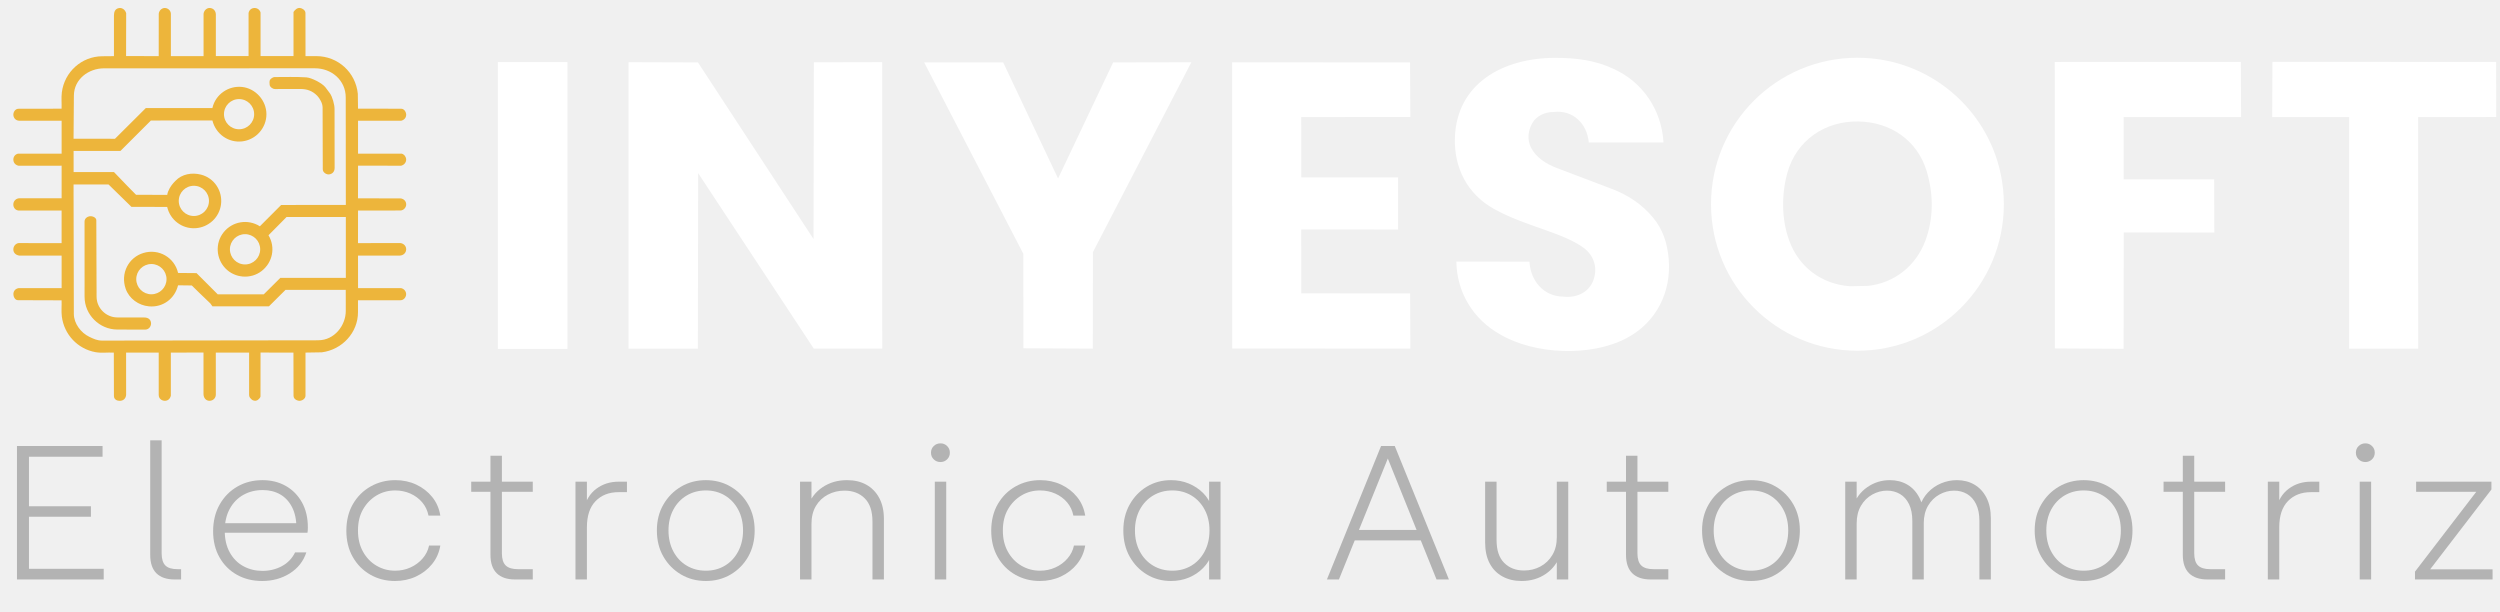
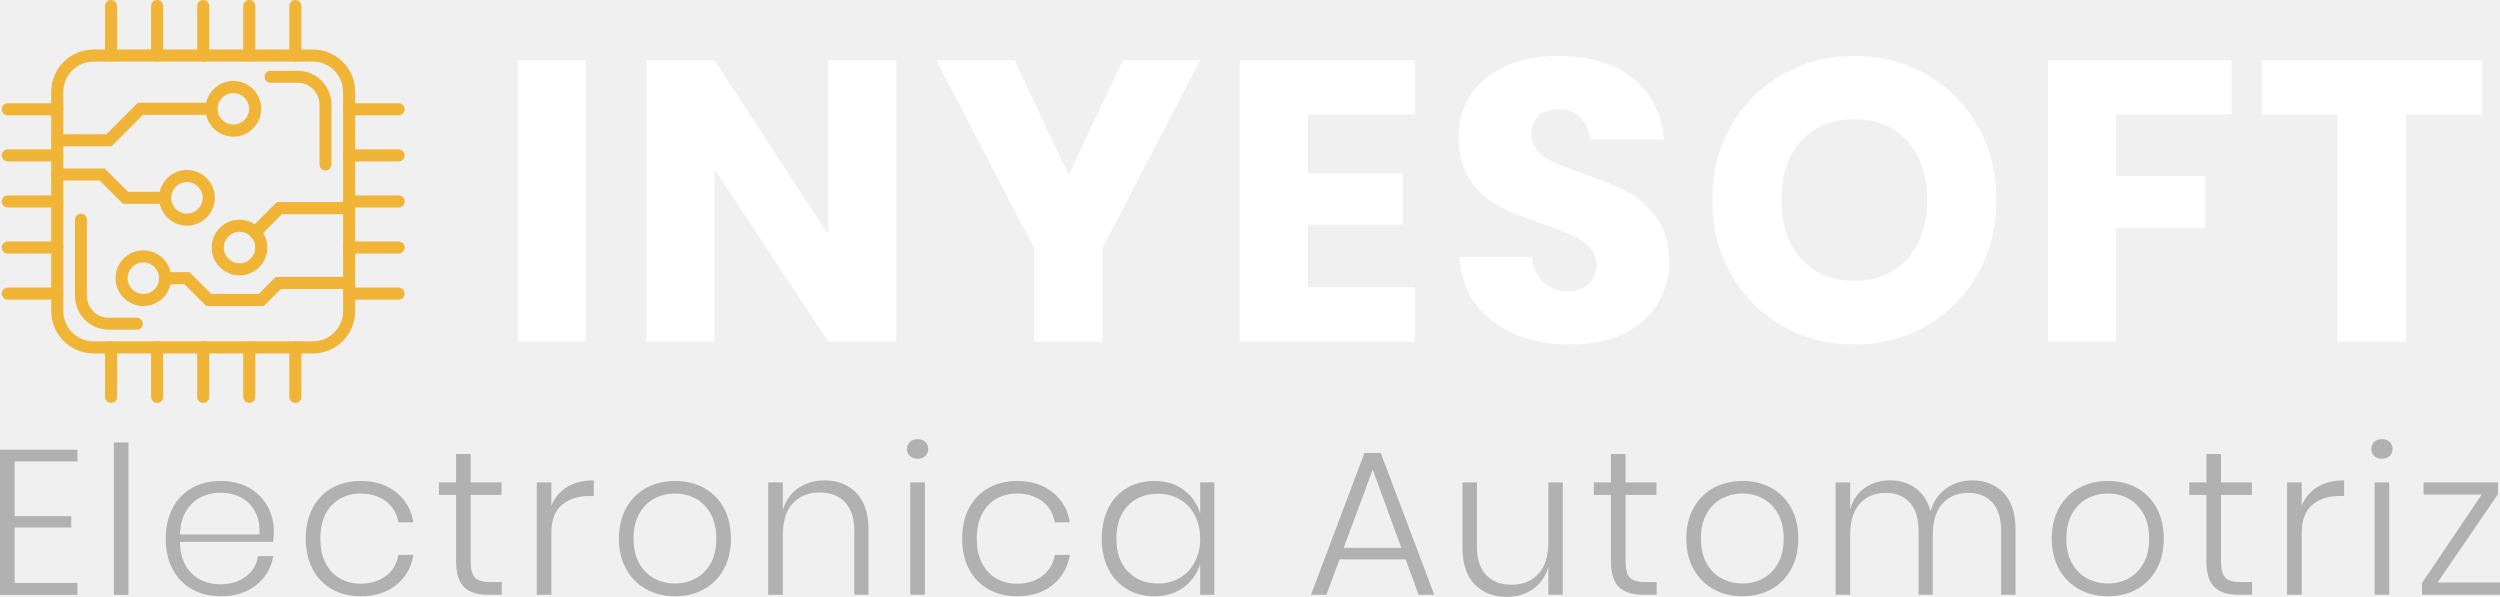
- <svg xmlns="http://www.w3.org/2000/svg" id="Capa_1" version="1.1" viewBox="0 0 1573.78 385.22">
+ <svg xmlns="http://www.w3.org/2000/svg" id="Capa_1" version="1.1" viewBox="0 0 5444.57 1299.91">
  <defs>
    <style>
      .st0 {
-         fill: #edb53b;
+         fill: #f0b537;
      }

      .st1 {
-         fill: #fff;
+         fill: #b1b1b1;
      }

      .st2 {
-         fill: #b3b3b3;
+         fill: #fff;
      }
    </style>
  </defs>
  <g>
-     <g>
-       <polygon class="st1" points="555.38 219.46 512.29 219.46 439.49 108.99 439.32 219.47 395.65 219.49 395.69 39.15 439.37 39.29 512.13 150.48 512.33 39.22 555.34 39.12 555.38 219.46" />
-       <path class="st1" d="M1261.45,128.57c0,50.93-41.27,92.22-92.17,92.22s-92.17-41.29-92.17-92.22,41.27-92.22,92.17-92.22,92.17,41.29,92.17,92.22ZM1175.81,179.98c16.83-1.79,30.31-12.7,36.18-28.31,5.31-14.14,5.22-29.5.91-43.81-5.9-19.6-22.8-31.01-42.97-31.39-20.98-.39-39.14,11.75-44.81,32.54-3.73,13.68-3.64,28.88,1.13,42.21,6.1,17.05,20.64,27.69,38.27,28.97l11.29-.22Z" />
-       <path class="st1" d="M1023.8,212.94c-22.61,11.84-57.89,10.27-79.48-2.45-16.85-9.44-27.27-26.38-27.52-45.83l46.01.07c.69,12.31,9.19,21.87,21.15,21.98,8.32,1.06,15.95-2.57,18.87-9.74,3.13-7.67.99-15.96-6.12-21.11-13.36-9.68-36.62-13.39-56.24-24.34-16.86-9.41-25.22-25.96-24.59-44.87,1.14-34.05,30.15-50.22,63.16-50.23,12.82,0,24.84,1.4,36.47,6.83,18.6,8.31,30.51,25.97,31.68,46.45l-47.04-.03c-1.05-12-10.14-20.65-22.14-19.17-5.39-.06-10.72,2.54-13.13,6.55-2.9,4.81-3.76,10.68-1,16.03,3.15,6.12,9.56,10.2,16.12,12.68l34.72,13.17c10.27,3.9,19.02,9.77,25.91,18.07,6.22,7.49,8.91,16.01,9.8,25.6,1.93,20.91-7.57,40.36-26.61,50.32Z" />
-       <polygon class="st1" points="880.12 144.48 819.14 144.45 819.15 184.67 887.69 184.69 887.84 219.46 775.68 219.39 775.65 39.22 887.64 39.3 887.82 73.65 819.14 73.69 819.16 111.68 880.11 111.68 880.12 144.48" />
-       <rect class="st1" x="313.41" y="39.06" width="43.8" height="180.58" />
-       <polygon class="st1" points="749.97 39.19 688.02 158.69 687.94 219.47 644.25 219.25 644.2 159.77 581.76 39.27 631.5 39.26 666.06 112.35 700.74 39.29 749.97 39.19" />
-       <g>
-         <polygon class="st1" points="1393.84 112.89 1393.94 146.37 1336.92 146.35 1336.84 219.59 1293.58 219.34 1293.5 39.01 1410.66 38.97 1410.78 73.68 1336.88 73.69 1336.87 112.89 1393.84 112.89" />
-         <polygon class="st1" points="1522.28 219.49 1478.81 219.5 1478.8 73.71 1430.37 73.68 1430.53 38.93 1571.34 39 1571.41 73.67 1522.23 73.7 1522.28 219.49" />
-       </g>
-     </g>
-     <g>
-       <path class="st0" d="M184.78,249.26l-.05-27.3-20.72-.02-.02,27.52c0,.94-1.39,2.17-2.11,2.55-1,.52-2.65.27-3.45-.52-.88-.87-1.58-1.47-1.61-2.8v-26.72s-20.97-.02-20.97-.02l.02,26.33c.03,2.37-1.78,4-3.96,4.03s-3.72-1.74-3.8-4.09v-26.28s-20.56.01-20.56.01v27.11c-.45,2.09-1.99,3.35-3.94,3.24s-3.65-1.4-3.7-3.63v-26.7s-20.53-.02-20.53-.02l.02,26.61c-.21,2.49-1.9,3.89-4.38,3.76-1.66-.09-3.3-1.03-3.3-3.07l-.07-27.27c-4.14-.21-7.76.39-11.55-.29-11.25-2.04-19.78-11.16-21.18-22.49-.41-3.34-.02-6.53-.15-10.14l-27.49-.09c-1.98,0-2.88-2.45-2.86-3.83.02-1.89,1.27-3.45,3.32-3.76l27.05.02v-20.51s-26.65.01-26.65.01c-2.42-.36-3.87-1.99-3.74-4.16s1.99-4.08,4.46-3.71l25.92.02v-20.53s-27.13.02-27.13.02c-2.16-.24-3.39-2.09-3.26-4.09s1.76-3.67,4.09-3.65h26.31s0-20.49,0-20.49l-27.09.02c-1.91-.36-3.11-1.78-3.27-3.42-.19-1.93.83-3.66,2.85-4.17h27.51s0-20.74,0-20.74H12.06c-2.11-.09-3.45-1.62-3.64-3.44s1.05-4.1,3.31-4.1l27.04-.04c.12-3.46-.27-6.86.16-10.25,1.63-12.91,12.45-22.64,25.35-22.76l7.45-.07V9.79c0-2.36.75-4.33,3.24-4.72,1.88-.29,3.89,1.01,4.46,3.3l-.06,26.93,20.54.03.02-26.66c.2-2.04,1.92-3.62,3.7-3.64,1.97-.02,3.8,1.43,3.94,3.54v26.76s20.57,0,20.57,0V8.66c.27-2.08,1.98-3.66,3.78-3.64,2.2.02,3.87,1.63,3.96,3.96v26.33s20.59,0,20.59,0V8.26c.31-1.91,1.75-3.07,3.39-3.21,1.84-.16,3.56.85,4.16,2.78v27.48s20.74,0,20.74,0V7.56c1.04-1.59,2.48-2.75,4.15-2.53,1.41.19,3.38,1.38,3.38,3.17l.03,27.13h6.82c13.53.02,24.72,10.1,26.11,23.66l.13,9.41,27.16.04c2,0,3.15,2.22,3.16,3.74.01,1.85-1.19,3.37-3.17,3.82h-27.15s0,20.74,0,20.74h27.59c1.68.55,2.75,2.2,2.72,3.77-.03,1.79-1.28,3.32-3.18,3.81l-27.12-.03-.03,20.56,26.81.05c2.12.21,3.61,1.92,3.54,3.91-.05,1.73-1.54,3.61-3.56,3.7l-26.77.02-.02,20.51,26.77-.02c2.22.31,3.67,2.09,3.56,4.12s-1.73,3.64-3.97,3.75h-26.35s.03,20.49.03,20.49h27.1c1.9.41,3.14,2.02,3.17,3.77s-1.39,3.85-3.49,3.85l-26.82.04v7.43c.03,12.9-9.91,23.64-22.75,25.32l-10.29.17v27.13c-.01,1.86-1.96,3.06-3.41,3.22s-4.11-.89-4.11-3.04ZM200.39,214.2c10.18-.01,17.3-9.4,17.28-18.48l-.02-13.26-37.92.02-10.45,10.38h-35.53s-1.37-1.88-1.37-1.88l-7.16-6.87-4.48-4.4-8.66-.11c-2.03,8.46-9.57,14.05-18.32,13.25-6.56-.6-12.48-4.89-14.64-11.04-3.41-9.7,1.76-19.75,11.22-22.58,9.42-2.82,19.45,2.65,21.77,12.6l11.61.1,13.33,13.34,28.98.03,10.47-10.4h41.21s0-38.3,0-38.3h-37.3s-11.39,11.49-11.39,11.49c4.63,7.77,2.5,17.27-4.36,22.55-6.86,5.29-16.81,4.5-22.78-1.72s-6.51-15.96-1.09-22.71c5.46-6.81,15.18-8.57,22.81-3.76l13.38-13.41,40.72-.05-.06-67.62c0-10.89-8.93-18.38-19.39-18.38l-132.73.02c-9.84,0-18.93,6.89-19.01,17.15l-.21,27.16,26.08.04,19.42-19.34h41.9c1.96-8.71,10.25-14.22,18.72-13.28s15.26,8.48,15.3,17.09-6.45,16.1-15.24,17.17c-8.49,1.03-16.58-4.43-18.78-13.17l-38.7.03-19.19,19.17h-29.48s.01,13.28.01,13.28h25.41s5.15,5.35,5.15,5.35l3.28,3.41,5.47,5.56,19.63.04c.29-2.57,2.41-5.93,4.02-7.62l1.19-1.25c4.02-4.22,10.26-5.35,16.04-3.87,8.4,2.14,13.69,10.28,12.6,18.75-1.04,8.14-7.76,14.48-16.12,14.98-8.22.49-15.8-4.97-17.78-13.4l-22.48-.04-14.4-14.08h-22.05s.18,81.37.18,81.37c.01,6.32,4.62,12.04,9.68,14.48,2.84,1.37,5.06,2.42,8.21,2.42l136.01-.19ZM159.99,71.87c0-5.25-4.25-9.5-9.5-9.5s-9.5,4.25-9.5,9.5,4.25,9.5,9.5,9.5,9.5-4.25,9.5-9.5ZM131.55,126.46c0-5.25-4.26-9.51-9.51-9.51s-9.51,4.26-9.51,9.51,4.26,9.51,9.51,9.51,9.51-4.26,9.51-9.51ZM163.79,156.94c0-5.26-4.27-9.53-9.53-9.53s-9.53,4.27-9.53,9.53,4.27,9.53,9.53,9.53,9.53-4.27,9.53-9.53ZM104.83,175.73c0-5.26-4.27-9.53-9.53-9.53s-9.53,4.27-9.53,9.53,4.27,9.53,9.53,9.53,9.53-4.27,9.53-9.53Z" />
-       <path class="st0" d="M90.84,199.86c2.53,0,4.1,1.34,4.24,3.55.12,1.92-1.3,4.09-3.7,4.09l-17.56-.05c-11.18-.03-20.58-9.28-20.58-20.6l-.02-47.39c0-2,1.85-3.16,3.36-3.36,1.3-.17,4.05.67,4.05,2.58l.17,48.12c.03,7.25,6.04,13.01,13.06,13.03l16.97.04Z" />
-       <path class="st0" d="M210.66,105.64c0,2.52-1.44,3.86-3.54,4.16-1.4.2-3.93-1.11-3.93-3.21l-.11-38.96c0-2.6-1.82-5.7-3.31-7.26-3.05-3.18-6.51-4.36-10.64-4.35l-15.98.03c-1.48,0-3.21-1.24-3.39-2.56-.15-1.07-.21-2.49.19-3.18.41-.72,1.89-1.8,2.81-1.8,6.9.02,13.44-.24,20.09.19,3.22.21,10.08,3.68,12.05,6.32l2.75,3.68c1.56,2.09,2.95,7.08,2.95,9.82l.05,37.13Z" />
-     </g>
+     <path class="st2" d="M1275.95,131.37v612.8h-148.22V131.37h148.22Z" />
+     <path class="st2" d="M1952.02,744.17h-148.22l-247.89-376.18v376.18h-148.22V131.37h148.22l247.89,379.64V131.37h148.22v612.8Z" />
+     <path class="st2" d="M2613.34,131.37l-212.36,409.12v203.69h-149.08v-203.69l-212.36-409.12h169.89l117.88,249.63,117.88-249.63h168.16Z" />
+     <path class="st2" d="M2848.23,249.24v128.29h207.16v111.81h-207.16v136.09h233.16v118.74h-381.38V131.37h381.38v117.88h-233.16Z" />
+     <path class="st2" d="M3610.53,660.96c-16.47,27.17-40.74,48.83-72.81,65.01-32.07,16.18-70.94,24.27-116.58,24.27-68.77,0-125.4-16.75-169.89-50.27-44.5-33.51-68.77-80.31-72.81-140.42h157.75c2.3,23.12,10.54,41.32,24.7,54.6,14.15,13.3,32.21,19.94,54.18,19.94,19.07,0,34.08-5.2,45.07-15.6,10.97-10.4,16.47-24.27,16.47-41.61,0-15.6-5.06-28.6-15.17-39-10.12-10.4-22.69-18.92-37.71-25.57-15.03-6.64-35.84-14.59-62.41-23.84-38.72-13.29-70.35-26.14-94.91-38.57-24.57-12.42-45.66-30.91-63.27-55.47-17.63-24.55-26.44-56.47-26.44-95.78,0-36.4,9.24-67.89,27.74-94.47,18.48-26.57,44.06-46.94,76.71-61.11,32.64-14.15,70.06-21.24,112.24-21.24,68.18,0,122.35,16.19,162.52,48.54,40.16,32.37,62.84,76.86,68.04,133.48h-160.35c-2.9-20.22-10.26-36.26-22.1-48.11-11.85-11.83-27.89-17.77-48.11-17.77-17.33,0-31.35,4.63-42.03,13.87-10.7,9.25-16.04,22.83-16.04,40.74,0,14.45,4.77,26.73,14.3,36.84,9.54,10.12,21.52,18.35,35.97,24.7,14.44,6.37,35.24,14.45,62.41,24.27,39.29,13.3,71.36,26.43,96.21,39.44,24.84,13,46.22,31.94,64.14,56.77,17.9,24.85,26.87,57.21,26.87,97.08,0,32.37-8.24,62.13-24.7,89.28Z" />
+     <path class="st2" d="M4195.59,162.14c47.09,26.87,84.21,64.14,111.38,111.81,27.16,47.67,40.74,101.56,40.74,161.65s-13.73,114.13-41.17,162.09c-27.45,47.97-64.72,85.38-111.81,112.24-47.1,26.87-99.24,40.31-156.45,40.31s-109.36-13.44-156.46-40.31c-47.1-26.87-84.37-64.27-111.81-112.24-27.45-47.96-41.17-101.98-41.17-162.09s13.72-113.98,41.17-161.65c27.44-47.67,64.71-84.94,111.81-111.81,47.09-26.87,99.24-40.31,156.46-40.31s110.21,13.44,157.32,40.31ZM3922.56,306.89c-28.6,31.5-42.9,74.4-42.9,128.71s14.3,96.51,42.9,128.28c28.6,31.79,67.17,47.67,115.71,47.67s86.38-15.89,115.28-47.67c28.89-31.77,43.34-74.54,43.34-128.28s-14.3-96.49-42.9-128.28c-28.6-31.77-67.17-47.67-115.71-47.67s-87.11,15.75-115.71,47.24Z" />
+     <path class="st2" d="M4859.96,131.37v117.88h-251.36v134.35h194.16v112.68h-194.16v247.89h-148.22V131.37h399.58Z" />
+     <path class="st2" d="M5406.02,131.37v117.88h-166.42v494.92h-149.08V249.24h-164.69v-117.88h480.19Z" />
  </g>
  <g>
-     <path class="st2" d="M65.28,364.78H10.68v-84h53.88v6.72H14.52l3.72-3.72v78l-3.96-3.72h51v6.72ZM57.24,325.3H14.4v-6.6h42.84v6.6Z" />
-     <path class="st2" d="M114,364.78h-4.08c-5.04,0-8.86-1.3-11.46-3.9-2.6-2.6-3.9-6.46-3.9-11.58v-72.12h7.2v71.16c0,3.52.78,6.06,2.34,7.62,1.56,1.56,4.1,2.34,7.62,2.34h2.28v6.48Z" />
-     <path class="st2" d="M165,365.74c-5.92,0-11.2-1.3-15.84-3.9-4.64-2.6-8.3-6.26-10.98-10.98-2.68-4.72-4.02-10.2-4.02-16.44s1.38-12.02,4.14-16.86c2.76-4.84,6.48-8.6,11.16-11.28,4.68-2.68,9.94-4.02,15.78-4.02,5.52,0,10.42,1.22,14.7,3.66,4.28,2.44,7.66,5.88,10.14,10.32,2.48,4.44,3.72,9.7,3.72,15.78,0,.64-.02,1.24-.06,1.8-.04.56-.1,1.08-.18,1.56h-55.56v-6h52.08l-3.48,4.2v-1.2c0-5.2-.92-9.58-2.76-13.14-1.84-3.56-4.34-6.24-7.5-8.04-3.16-1.8-6.82-2.7-10.98-2.7-4.48,0-8.52,1-12.12,3-3.6,2-6.46,4.92-8.58,8.76-2.12,3.84-3.18,8.44-3.18,13.8s1.06,9.94,3.18,13.74c2.12,3.8,4.98,6.68,8.58,8.64,3.6,1.96,7.6,2.94,12,2.94s8.56-1,12.24-3c3.68-2,6.44-4.88,8.28-8.64h7.08c-1.84,5.6-5.3,10-10.38,13.2-5.08,3.2-10.9,4.8-17.46,4.8Z" />
-     <path class="st2" d="M248.63,365.74c-5.68,0-10.84-1.32-15.48-3.96-4.64-2.64-8.32-6.34-11.04-11.1-2.72-4.76-4.08-10.3-4.08-16.62s1.38-11.98,4.14-16.74c2.76-4.76,6.48-8.46,11.16-11.1,4.68-2.64,9.86-3.96,15.54-3.96,4.8,0,9.2.94,13.2,2.82,4,1.88,7.34,4.48,10.02,7.8,2.68,3.32,4.38,7.22,5.1,11.7h-7.44c-.64-3.2-1.96-5.98-3.96-8.34-2-2.36-4.48-4.2-7.44-5.52-2.96-1.32-6.16-1.98-9.6-1.98-4.24,0-8.12,1.04-11.64,3.12-3.52,2.08-6.36,4.98-8.52,8.7-2.16,3.72-3.24,8.18-3.24,13.38s1.06,9.58,3.18,13.38c2.12,3.8,4.96,6.74,8.52,8.82,3.56,2.08,7.46,3.12,11.7,3.12,3.44,0,6.66-.68,9.66-2.04,3-1.36,5.54-3.24,7.62-5.64,2.08-2.4,3.44-5.12,4.08-8.16h7.08c-.72,4.4-2.44,8.28-5.16,11.64-2.72,3.36-6.1,5.98-10.14,7.86-4.04,1.88-8.46,2.82-13.26,2.82Z" />
-     <path class="st2" d="M335.39,309.58h-38.76v-6.36h38.76v6.36ZM335.39,364.78h-11.16c-5.04,0-8.88-1.3-11.52-3.9-2.64-2.6-3.96-6.46-3.96-11.58v-62.4h7.2v61.44c0,3.52.8,6.06,2.4,7.62,1.6,1.56,4.16,2.34,7.68,2.34h9.36v6.48Z" />
-     <path class="st2" d="M369.47,364.78h-7.2v-61.56h7.2v19.2l-2.16-1.44c1.36-5.84,4.04-10.26,8.04-13.26,4-3,8.68-4.5,14.04-4.5h5.28v6.6h-5.28c-6,0-10.82,1.88-14.46,5.64-3.64,3.76-5.46,9.24-5.46,16.44v32.88Z" />
-     <path class="st2" d="M444.35,365.74c-5.76,0-10.96-1.36-15.6-4.08-4.64-2.72-8.34-6.46-11.1-11.22-2.76-4.76-4.14-10.26-4.14-16.5s1.38-11.62,4.14-16.38c2.76-4.76,6.46-8.5,11.1-11.22,4.64-2.72,9.84-4.08,15.6-4.08s10.96,1.36,15.6,4.08c4.64,2.72,8.32,6.46,11.04,11.22,2.72,4.76,4.08,10.22,4.08,16.38s-1.36,11.74-4.08,16.5c-2.72,4.76-6.4,8.5-11.04,11.22-4.64,2.72-9.84,4.08-15.6,4.08ZM444.35,359.26c4.48,0,8.48-1.06,12-3.18,3.52-2.12,6.3-5.1,8.34-8.94,2.04-3.84,3.06-8.24,3.06-13.2s-1.02-9.34-3.06-13.14c-2.04-3.8-4.82-6.76-8.34-8.88-3.52-2.12-7.52-3.18-12-3.18s-8.5,1.06-12.06,3.18c-3.56,2.12-6.36,5.08-8.4,8.88-2.04,3.8-3.06,8.18-3.06,13.14s1.02,9.36,3.06,13.2c2.04,3.84,4.84,6.82,8.4,8.94,3.56,2.12,7.58,3.18,12.06,3.18Z" />
-     <path class="st2" d="M510.83,364.78h-7.2v-61.56h7.2v17.76l-2.4-1.92c1.76-5.2,4.86-9.3,9.3-12.3s9.58-4.5,15.42-4.5c4.72,0,8.8.96,12.24,2.88,3.44,1.92,6.14,4.7,8.1,8.34,1.96,3.64,2.94,8.06,2.94,13.26v38.04h-7.2v-36.48c0-6.48-1.62-11.34-4.86-14.58-3.24-3.24-7.5-4.86-12.78-4.86-3.76,0-7.24.84-10.44,2.52-3.2,1.68-5.72,4.08-7.56,7.2-1.84,3.12-2.76,6.88-2.76,11.28v34.92Z" />
-     <path class="st2" d="M592.07,290.86c-1.68,0-3.1-.56-4.26-1.68-1.16-1.12-1.74-2.52-1.74-4.2s.58-3.08,1.74-4.2c1.16-1.12,2.58-1.68,4.26-1.68s2.98.56,4.14,1.68c1.16,1.12,1.74,2.52,1.74,4.2s-.58,3.08-1.74,4.2c-1.16,1.12-2.54,1.68-4.14,1.68ZM595.67,364.78h-7.2v-61.56h7.2v61.56Z" />
-     <path class="st2" d="M654.59,365.74c-5.68,0-10.84-1.32-15.48-3.96-4.64-2.64-8.32-6.34-11.04-11.1-2.72-4.76-4.08-10.3-4.08-16.62s1.38-11.98,4.14-16.74c2.76-4.76,6.48-8.46,11.16-11.1,4.68-2.64,9.86-3.96,15.54-3.96,4.8,0,9.2.94,13.2,2.82,4,1.88,7.34,4.48,10.02,7.8,2.68,3.32,4.38,7.22,5.1,11.7h-7.44c-.64-3.2-1.96-5.98-3.96-8.34-2-2.36-4.48-4.2-7.44-5.52-2.96-1.32-6.16-1.98-9.6-1.98-4.24,0-8.12,1.04-11.64,3.12-3.52,2.08-6.36,4.98-8.52,8.7-2.16,3.72-3.24,8.18-3.24,13.38s1.06,9.58,3.18,13.38c2.12,3.8,4.96,6.74,8.52,8.82,3.56,2.08,7.46,3.12,11.7,3.12,3.44,0,6.66-.68,9.66-2.04,3-1.36,5.54-3.24,7.62-5.64,2.08-2.4,3.44-5.12,4.08-8.16h7.08c-.72,4.4-2.44,8.28-5.16,11.64-2.72,3.36-6.1,5.98-10.14,7.86-4.04,1.88-8.46,2.82-13.26,2.82Z" />
-     <path class="st2" d="M737.15,365.74c-5.6,0-10.66-1.36-15.18-4.08-4.52-2.72-8.12-6.46-10.8-11.22-2.68-4.76-4.02-10.26-4.02-16.5s1.34-11.62,4.02-16.38c2.68-4.76,6.28-8.5,10.8-11.22,4.52-2.72,9.58-4.08,15.18-4.08,4.08,0,7.84.72,11.28,2.16,3.44,1.44,6.42,3.42,8.94,5.94s4.34,5.5,5.46,8.94l-1.68.6v-16.68h7.2v61.56h-7.2v-16.8l1.68.72c-1.12,3.36-2.94,6.32-5.46,8.88-2.52,2.56-5.5,4.56-8.94,6-3.44,1.44-7.2,2.16-11.28,2.16ZM737.99,359.26c4.48,0,8.48-1.06,12-3.18,3.52-2.12,6.3-5.1,8.34-8.94,2.04-3.84,3.06-8.24,3.06-13.2s-1.02-9.34-3.06-13.14c-2.04-3.8-4.82-6.76-8.34-8.88-3.52-2.12-7.52-3.18-12-3.18s-8.5,1.06-12.06,3.18c-3.56,2.12-6.36,5.08-8.4,8.88-2.04,3.8-3.06,8.18-3.06,13.14s1.02,9.36,3.06,13.2c2.04,3.84,4.84,6.82,8.4,8.94,3.56,2.12,7.58,3.18,12.06,3.18Z" />
-     <path class="st2" d="M842.87,364.78h-7.56l34.08-84h8.64l34.08,84h-7.8l-32.04-79.56h2.76l-32.16,79.56ZM897.11,340.18h-46.8v-6.6h46.8v6.6Z" />
-     <path class="st2" d="M957.83,365.74c-4.56,0-8.58-.96-12.06-2.88-3.48-1.92-6.16-4.68-8.04-8.28-1.88-3.6-2.82-7.96-2.82-13.08v-38.28h7.2v36.84c0,6.32,1.6,11.08,4.8,14.28,3.2,3.2,7.36,4.8,12.48,4.8,3.76,0,7.2-.84,10.32-2.52s5.62-4.08,7.5-7.2c1.88-3.12,2.82-6.88,2.82-11.28v-34.92h7.2v61.56h-7.2v-17.76l2.28,1.92c-1.76,5.2-4.82,9.3-9.18,12.3-4.36,3-9.46,4.5-15.3,4.5Z" />
-     <path class="st2" d="M1050.23,309.58h-38.76v-6.36h38.76v6.36ZM1050.23,364.78h-11.16c-5.04,0-8.88-1.3-11.52-3.9-2.64-2.6-3.96-6.46-3.96-11.58v-62.4h7.2v61.44c0,3.52.8,6.06,2.4,7.62,1.6,1.56,4.16,2.34,7.68,2.34h9.36v6.48Z" />
-     <path class="st2" d="M1102.31,365.74c-5.76,0-10.96-1.36-15.6-4.08-4.64-2.72-8.34-6.46-11.1-11.22-2.76-4.76-4.14-10.26-4.14-16.5s1.38-11.62,4.14-16.38c2.76-4.76,6.46-8.5,11.1-11.22,4.64-2.72,9.84-4.08,15.6-4.08s10.96,1.36,15.6,4.08c4.64,2.72,8.32,6.46,11.04,11.22,2.72,4.76,4.08,10.22,4.08,16.38s-1.36,11.74-4.08,16.5c-2.72,4.76-6.4,8.5-11.04,11.22-4.64,2.72-9.84,4.08-15.6,4.08ZM1102.31,359.26c4.48,0,8.48-1.06,12-3.18,3.52-2.12,6.3-5.1,8.34-8.94,2.04-3.84,3.06-8.24,3.06-13.2s-1.02-9.34-3.06-13.14c-2.04-3.8-4.82-6.76-8.34-8.88-3.52-2.12-7.52-3.18-12-3.18s-8.5,1.06-12.06,3.18c-3.56,2.12-6.36,5.08-8.4,8.88-2.04,3.8-3.06,8.18-3.06,13.14s1.02,9.36,3.06,13.2c2.04,3.84,4.84,6.82,8.4,8.94,3.56,2.12,7.58,3.18,12.06,3.18Z" />
-     <path class="st2" d="M1168.79,364.78h-7.2v-61.56h7.2v17.64l-2.4-1.8c1.76-5.28,4.78-9.4,9.06-12.36,4.28-2.96,9.02-4.44,14.22-4.44,4.08,0,7.72.92,10.92,2.76,3.2,1.84,5.74,4.56,7.62,8.16,1.88,3.6,2.82,8,2.82,13.2v38.4h-7.2v-36.84c0-4.24-.7-7.78-2.1-10.62-1.4-2.84-3.3-4.96-5.7-6.36-2.4-1.4-5.12-2.1-8.16-2.1-3.2,0-6.28.82-9.24,2.46-2.96,1.64-5.34,4-7.14,7.08-1.8,3.08-2.7,6.78-2.7,11.1v35.28ZM1253.26,364.78h-7.2v-36.84c0-4.24-.7-7.78-2.1-10.62-1.4-2.84-3.3-4.96-5.7-6.36-2.4-1.4-5.12-2.1-8.16-2.1-3.2,0-6.28.82-9.24,2.46-2.96,1.64-5.34,4-7.14,7.08-1.8,3.08-2.7,6.78-2.7,11.1v1.92h-2.64v-12.36c1.2-3.6,2.98-6.64,5.34-9.12,2.36-2.48,5.12-4.38,8.28-5.7,3.16-1.32,6.46-1.98,9.9-1.98,4.08,0,7.72.92,10.92,2.76,3.2,1.84,5.74,4.56,7.62,8.16,1.88,3.6,2.82,8,2.82,13.2v38.4Z" />
-     <path class="st2" d="M1311.7,365.74c-5.76,0-10.96-1.36-15.6-4.08-4.64-2.72-8.34-6.46-11.1-11.22-2.76-4.76-4.14-10.26-4.14-16.5s1.38-11.62,4.14-16.38c2.76-4.76,6.46-8.5,11.1-11.22,4.64-2.72,9.84-4.08,15.6-4.08s10.96,1.36,15.6,4.08c4.64,2.72,8.32,6.46,11.04,11.22,2.72,4.76,4.08,10.22,4.08,16.38s-1.36,11.74-4.08,16.5c-2.72,4.76-6.4,8.5-11.04,11.22-4.64,2.72-9.84,4.08-15.6,4.08ZM1311.7,359.26c4.48,0,8.48-1.06,12-3.18,3.52-2.12,6.3-5.1,8.34-8.94,2.04-3.84,3.06-8.24,3.06-13.2s-1.02-9.34-3.06-13.14c-2.04-3.8-4.82-6.76-8.34-8.88-3.52-2.12-7.52-3.18-12-3.18s-8.5,1.06-12.06,3.18c-3.56,2.12-6.36,5.08-8.4,8.88-2.04,3.8-3.06,8.18-3.06,13.14s1.02,9.36,3.06,13.2c2.04,3.84,4.84,6.82,8.4,8.94,3.56,2.12,7.58,3.18,12.06,3.18Z" />
-     <path class="st2" d="M1400.74,309.58h-38.76v-6.36h38.76v6.36ZM1400.74,364.78h-11.16c-5.04,0-8.88-1.3-11.52-3.9-2.64-2.6-3.96-6.46-3.96-11.58v-62.4h7.2v61.44c0,3.52.8,6.06,2.4,7.62,1.6,1.56,4.16,2.34,7.68,2.34h9.36v6.48Z" />
-     <path class="st2" d="M1434.82,364.78h-7.2v-61.56h7.2v19.2l-2.16-1.44c1.36-5.84,4.04-10.26,8.04-13.26,4-3,8.68-4.5,14.04-4.5h5.28v6.6h-5.28c-6,0-10.82,1.88-14.46,5.64-3.64,3.76-5.46,9.24-5.46,16.44v32.88Z" />
-     <path class="st2" d="M1489.06,290.86c-1.68,0-3.1-.56-4.26-1.68-1.16-1.12-1.74-2.52-1.74-4.2s.58-3.08,1.74-4.2c1.16-1.12,2.58-1.68,4.26-1.68s2.98.56,4.14,1.68c1.16,1.12,1.74,2.52,1.74,4.2s-.58,3.08-1.74,4.2c-1.16,1.12-2.54,1.68-4.14,1.68ZM1492.66,364.78h-7.2v-61.56h7.2v61.56Z" />
-     <path class="st2" d="M1569.1,364.78h-48.84v-4.92l40.8-53.16,1.44,2.88h-41.52v-6.36h47.4v4.92l-40.8,53.16-1.44-2.88h42.96v6.36Z" />
+     <path class="st1" d="M31.84,1004.86v119.28h123.31v24.66H31.84v120.62h136.76v26.01H0v-316.13h168.6v25.56H31.84Z" />
+     <path class="st1" d="M279.81,963.6v331.83h-31.84v-331.83h31.84Z" />
+     <path class="st1" d="M534.94,1255.97c14.94-11.06,23.91-26.01,26.9-44.84h33.19c-4.49,26.01-16.9,47.09-37.22,63.23-20.34,16.15-46.05,24.21-77.13,24.21-23.32,0-44.02-5-62.1-15.02-18.09-10.01-32.22-24.51-42.38-43.49-10.17-18.98-15.25-41.33-15.25-67.04s5.08-48.05,15.25-67.04c10.16-18.98,24.29-33.48,42.38-43.5,18.08-10.02,38.78-15.02,62.1-15.02s44.61,5.01,62.11,15.02c17.49,10.02,30.79,23.39,39.91,40.13,9.12,16.74,13.67,34.98,13.67,54.71,0,8.37-.6,16-1.79,22.87h-202.68c.3,20.63,4.55,37.89,12.78,51.79,8.22,13.9,18.91,24.14,32.06,30.72,13.15,6.58,27.36,9.87,42.61,9.87,22.11,0,40.65-5.53,55.6-16.59ZM437.19,1082.88c-13.16,6.58-23.84,16.67-32.06,30.27-8.22,13.61-12.63,30.57-13.23,50.89h173.09c1.18-20.03-2.09-36.92-9.87-50.67-7.77-13.75-18.24-23.91-31.38-30.49-13.16-6.57-27.51-9.87-43.05-9.87s-30.34,3.29-43.49,9.87Z" />
+     <path class="st1" d="M862.96,1072.12c20.47,16.44,32.96,38.27,37.44,65.47h-32.73c-3.29-19.43-12.41-34.75-27.35-45.96-14.96-11.21-33.34-16.82-55.16-16.82-15.86,0-30.43,3.59-43.73,10.76-13.3,7.18-23.91,18.16-31.84,32.96-7.92,14.8-11.88,32.96-11.88,54.48s3.96,39.68,11.88,54.48c7.92,14.8,18.54,25.78,31.84,32.96,13.3,7.18,27.87,10.76,43.73,10.76,21.81,0,40.19-5.61,55.16-16.82,14.94-11.21,24.06-26.53,27.35-45.96h32.73c-4.48,27.21-16.97,49.03-37.44,65.47-20.47,16.44-46.26,24.66-77.35,24.66-23.32,0-44.02-5-62.1-15.02-18.09-10.01-32.22-24.51-42.38-43.49-10.17-18.98-15.25-41.33-15.25-67.04s5.08-48.05,15.25-67.04c10.16-18.98,24.29-33.48,42.38-43.5,18.08-10.02,38.78-15.02,62.1-15.02,31.09,0,56.88,8.23,77.35,24.66Z" />
+     <path class="st1" d="M1092.76,1267.63v27.8h-29.15c-23.62,0-41.25-5.61-52.91-16.82-11.65-11.21-17.49-30.11-17.49-56.73v-143.94h-37.22v-27.36h37.22v-61.88h31.84v61.88h67.26v27.36h-67.26v144.38c0,17.34,3.13,29.23,9.42,35.65,6.27,6.43,17.33,9.64,33.18,9.64h25.11Z" />
+     <path class="st1" d="M1235.35,1060.46c15.85-9.56,35.13-14.35,57.84-14.35v34.08h-10.31c-23.62,0-43.2,6.35-58.74,19.06-15.55,12.71-23.32,33.4-23.32,62.11v134.08h-31.84v-244.83h31.84v50.67c7.18-17.63,18.68-31.24,34.53-40.81Z" />
+     <path class="st1" d="M1532.88,1062.48c18.38,10.02,32.81,24.51,43.26,43.5,10.47,18.98,15.7,41.33,15.7,67.04s-5.23,47.98-15.7,66.81c-10.46,18.84-24.88,33.34-43.26,43.5-18.39,10.16-39.24,15.24-62.55,15.24s-44.24-5.08-62.78-15.24c-18.54-10.16-33.12-24.73-43.72-43.72-10.61-18.98-15.92-41.18-15.92-66.59s5.31-48.05,15.92-67.04c10.6-18.98,25.18-33.48,43.72-43.5,18.54-10.02,39.46-15.02,62.78-15.02s44.16,5.01,62.55,15.02ZM1425.49,1085.57c-13.76,7.18-24.82,18.16-33.19,32.96-8.37,14.8-12.55,32.96-12.55,54.48s4.18,39.62,12.55,54.26c8.37,14.65,19.43,25.56,33.19,32.73,13.75,7.17,28.7,10.76,44.84,10.76s30.56-3.59,44.16-10.76c13.6-7.18,24.59-18.08,32.96-32.73,8.37-14.64,12.56-32.73,12.56-54.26s-4.19-39.68-12.56-54.48c-8.37-14.8-19.36-25.78-32.96-32.96-13.6-7.17-28.32-10.76-44.16-10.76s-31.1,3.59-44.84,10.76Z" />
+     <path class="st1" d="M1864.71,1073.24c17.77,18.09,26.68,44.61,26.68,79.59v142.6h-30.94v-140.36c0-26.6-6.73-47.01-20.17-61.2-13.46-14.2-31.84-21.3-55.16-21.3-24.52,0-44.03,7.85-58.52,23.54-14.5,15.69-21.74,38.79-21.74,69.28v130.04h-31.84v-244.83h31.84v60.09c6.27-20.92,17.63-36.92,34.07-47.98,16.43-11.06,35.27-16.59,56.51-16.59,28.4,0,51.49,9.05,69.28,27.13Z" />
+     <path class="st1" d="M1981.74,962.26c4.33-3.88,9.93-5.83,16.82-5.83s12.41,1.95,16.59,5.83c4.18,3.89,6.29,9.12,6.29,15.7s-2.1,11.36-6.29,15.24c-4.18,3.89-9.72,5.83-16.59,5.83s-12.49-1.94-16.82-5.83c-4.34-3.88-6.5-8.97-6.5-15.24s2.16-11.81,6.5-15.7ZM2014.25,1050.59v244.83h-31.84v-244.83h31.84Z" />
+     <path class="st1" d="M2292.48,1072.12c20.47,16.44,32.96,38.27,37.44,65.47h-32.73c-3.3-19.43-12.42-34.75-27.36-45.96-14.95-11.21-33.33-16.82-55.16-16.82-15.85,0-30.42,3.59-43.72,10.76-13.3,7.18-23.93,18.16-31.84,32.96-7.92,14.8-11.88,32.96-11.88,54.48s3.96,39.68,11.88,54.48c7.91,14.8,18.54,25.78,31.84,32.96,13.3,7.18,27.87,10.76,43.72,10.76,21.82,0,40.2-5.61,55.16-16.82,14.94-11.21,24.06-26.53,27.36-45.96h32.73c-4.48,27.21-16.97,49.03-37.44,65.47-20.48,16.44-46.26,24.66-77.35,24.66-23.32,0-44.03-5-62.11-15.02-18.09-10.01-32.22-24.51-42.38-43.49-10.16-18.98-15.24-41.33-15.24-67.04s5.08-48.05,15.24-67.04c10.16-18.98,24.29-33.48,42.38-43.5,18.08-10.02,38.79-15.02,62.11-15.02,31.09,0,56.87,8.23,77.35,24.66Z" />
+     <path class="st1" d="M2577.67,1066.74c17.49,12.85,29.52,29.9,36.09,51.12v-67.26h30.94v244.83h-30.94v-67.26c-6.57,21.23-18.61,38.27-36.09,51.12-17.49,12.85-38.64,19.28-63.45,19.28-22.13,0-41.93-5.08-59.42-15.24-17.49-10.16-31.09-24.73-40.8-43.72-9.72-18.98-14.57-41.18-14.57-66.59s4.85-48.05,14.57-67.04c9.72-18.98,23.24-33.48,40.59-43.5,17.33-10.02,37.22-15.02,59.64-15.02,24.81,0,45.96,6.43,63.45,19.28ZM2456.15,1101.49c-16.59,17.49-24.88,41.33-24.88,71.52s8.29,54.03,24.88,71.52,38.64,26.23,66.14,26.23c17.34,0,32.96-4.04,46.86-12.11,13.9-8.07,24.81-19.51,32.73-34.31,7.91-14.8,11.88-31.91,11.88-51.34s-3.97-36.55-11.88-51.34c-7.92-14.8-18.84-26.23-32.73-34.31-13.9-8.07-29.52-12.11-46.86-12.11-27.5,0-49.55,8.75-66.14,26.23Z" />
+     <path class="st1" d="M3061.27,1218.3h-143.94l-28.7,77.13h-33.63l116.59-308.96h35.42l116.6,308.96h-34.08l-28.25-77.13ZM3051.85,1193.19l-62.33-170.4-63.22,170.4h125.55Z" />
+     <path class="st1" d="M3403.41,1050.59v244.83h-31.38v-60.53c-6.27,21.23-17.64,37.37-34.08,48.43-16.44,11.06-35.28,16.59-56.49,16.59-28.71,0-51.95-9.04-69.73-27.13-17.78-18.08-26.68-44.61-26.68-79.59v-142.6h31.38v139.91c0,26.9,6.73,47.46,20.18,61.66,13.45,14.2,31.84,21.3,55.16,21.3,24.5,0,44.01-7.85,58.51-23.54,14.5-15.69,21.75-38.79,21.75-69.28v-130.04h31.38Z" />
+     <path class="st1" d="M3607.89,1267.63v27.8h-29.15c-23.62,0-41.25-5.61-52.91-16.82-11.65-11.21-17.49-30.11-17.49-56.73v-143.94h-37.22v-27.36h37.22v-61.88h31.84v61.88h67.26v27.36h-67.26v144.38c0,17.34,3.13,29.23,9.42,35.65,6.27,6.43,17.33,9.64,33.18,9.64h25.11Z" />
+     <path class="st1" d="M3857.43,1062.48c18.38,10.02,32.81,24.51,43.26,43.5,10.47,18.98,15.7,41.33,15.7,67.04s-5.23,47.98-15.7,66.81c-10.46,18.84-24.88,33.34-43.26,43.5-18.39,10.16-39.24,15.24-62.55,15.24s-44.24-5.08-62.78-15.24c-18.54-10.16-33.12-24.73-43.72-43.72-10.61-18.98-15.92-41.18-15.92-66.59s5.31-48.05,15.92-67.04c10.6-18.98,25.18-33.48,43.72-43.5,18.54-10.02,39.46-15.02,62.78-15.02s44.16,5.01,62.55,15.02ZM3750.04,1085.57c-13.76,7.18-24.82,18.16-33.19,32.96-8.37,14.8-12.55,32.96-12.55,54.48s4.18,39.62,12.55,54.26c8.37,14.65,19.43,25.56,33.19,32.73,13.75,7.17,28.7,10.76,44.84,10.76s30.56-3.59,44.16-10.76c13.6-7.18,24.59-18.08,32.96-32.73,8.37-14.64,12.56-32.73,12.56-54.26s-4.19-39.68-12.56-54.48c-8.37-14.8-19.36-25.78-32.96-32.96-13.6-7.17-28.32-10.76-44.16-10.76s-31.1,3.59-44.84,10.76Z" />
+     <path class="st1" d="M4363.23,1073.24c17.49,18.09,26.23,44.61,26.23,79.59v142.6h-31.4v-140.36c0-26.3-6.35-46.48-19.05-60.53-12.71-14.05-30.13-21.08-52.24-21.08-23.63,0-42.45,7.78-56.51,23.32-14.05,15.55-21.07,38.42-21.07,68.61v130.04h-30.94v-140.36c0-26.3-6.36-46.48-19.06-60.53-12.7-14.05-30.12-21.08-52.24-21.08-23.62,0-42.45,7.78-56.49,23.32-14.05,15.55-21.08,38.42-21.08,68.61v130.04h-31.84v-244.83h31.84v58.29c5.98-20.62,16.82-36.24,32.51-46.86,15.7-10.61,33.86-15.92,54.49-15.92s40.06,5.68,55.61,17.04c15.54,11.36,26.29,28.1,32.28,50.23,6.57-21.82,18.08-38.49,34.53-50,16.43-11.5,35.13-17.26,56.05-17.26,28.1,0,50.9,9.05,68.39,27.13Z" />
+     <path class="st1" d="M4653.35,1062.48c18.39,10.02,32.81,24.51,43.28,43.5,10.46,18.98,15.69,41.33,15.69,67.04s-5.23,47.98-15.69,66.81c-10.47,18.84-24.88,33.34-43.28,43.5-18.38,10.16-39.24,15.24-62.55,15.24s-44.24-5.08-62.78-15.24c-18.54-10.16-33.11-24.73-43.72-43.72-10.61-18.98-15.92-41.18-15.92-66.59s5.31-48.05,15.92-67.04c10.61-18.98,25.18-33.48,43.72-43.5,18.54-10.02,39.46-15.02,62.78-15.02s44.17,5.01,62.55,15.02ZM4545.96,1085.57c-13.76,7.18-24.81,18.16-33.18,32.96-8.38,14.8-12.56,32.96-12.56,54.48s4.18,39.62,12.56,54.26c8.37,14.65,19.42,25.56,33.18,32.73,13.75,7.17,28.7,10.76,44.84,10.76s30.56-3.59,44.17-10.76c13.6-7.18,24.58-18.08,32.96-32.73,8.37-14.64,12.55-32.73,12.55-54.26s-4.18-39.68-12.55-54.48c-8.38-14.8-19.36-25.78-32.96-32.96-13.61-7.17-28.32-10.76-44.17-10.76s-31.1,3.59-44.84,10.76Z" />
+     <path class="st1" d="M4904.69,1267.63v27.8h-29.15c-23.62,0-41.25-5.61-52.91-16.82-11.65-11.21-17.49-30.11-17.49-56.73v-143.94h-37.22v-27.36h37.22v-61.88h31.84v61.88h67.26v27.36h-67.26v144.38c0,17.34,3.13,29.23,9.42,35.65,6.27,6.43,17.33,9.64,33.18,9.64h25.11Z" />
+     <path class="st1" d="M5047.28,1060.46c15.85-9.56,35.13-14.35,57.84-14.35v34.08h-10.31c-23.62,0-43.2,6.35-58.74,19.06-15.55,12.71-23.32,33.4-23.32,62.11v134.08h-31.84v-244.83h31.84v50.67c7.18-17.63,18.68-31.24,34.53-40.81Z" />
+     <path class="st1" d="M5170.81,962.26c4.34-3.88,9.94-5.83,16.82-5.83s12.41,1.95,16.6,5.83c4.18,3.89,6.27,9.12,6.27,15.7s-2.09,11.36-6.27,15.24c-4.19,3.89-9.72,5.83-16.6,5.83s-12.48-1.94-16.82-5.83c-4.33-3.88-6.5-8.97-6.5-15.24s2.17-11.81,6.5-15.7ZM5203.33,1050.59v244.83h-31.84v-244.83h31.84Z" />
+     <path class="st1" d="M5308.71,1268.53h135.86v26.9h-169.95v-25.56l130.04-192.82h-126.46v-26.46h161.88v25.56l-131.38,192.37Z" />
  </g>
+   <path class="st0" d="M681.27,769.78H203.84c-50.91,0-92.32-41.42-92.32-92.32V200.03c0-50.91,41.42-92.32,92.32-92.32h477.43c50.91,0,92.32,41.42,92.32,92.32v477.43c0,50.91-41.42,92.32-92.32,92.32ZM203.84,134.09c-36.36,0-65.94,29.58-65.94,65.94v477.43c0,36.36,29.58,65.94,65.94,65.94h477.43c36.36,0,65.94-29.58,65.94-65.94V200.03c0-36.36-29.58-65.94-65.94-65.94H203.84Z" />
+   <path class="st0" d="M298.09,718.03h-61.23c-40.58,0-73.58-33.01-73.58-73.58v-166.14c0-7.19,5.83-13.01,13.01-13.01s13.01,5.83,13.01,13.01v166.14c0,26.22,21.33,47.56,47.56,47.56h61.23c7.19,0,13.01,5.83,13.01,13.01s-5.83,13.01-13.01,13.01Z" />
+   <path class="st0" d="M708.83,371.31c-7.19,0-13.01-5.83-13.01-13.01v-130.53c0-26.22-21.33-47.56-47.56-47.56h-59.14c-7.19,0-13.01-5.83-13.01-13.01s5.83-13.01,13.01-13.01h59.14c40.58,0,73.59,33.01,73.59,73.58v130.53c0,7.19-5.83,13.01-13.01,13.01Z" />
+   <path class="st0" d="M342.21,134.09c-7.28,0-13.19-5.9-13.19-13.19V13.19c0-7.28,5.9-13.19,13.19-13.19s13.19,5.9,13.19,13.19v107.71c0,7.28-5.9,13.19-13.19,13.19Z" />
+   <path class="st0" d="M442.56,134.09c-7.28,0-13.19-5.9-13.19-13.19V13.19c0-7.28,5.9-13.19,13.19-13.19s13.19,5.9,13.19,13.19v107.71c0,7.28-5.9,13.19-13.19,13.19Z" />
+   <path class="st0" d="M542.9,134.09c-7.28,0-13.19-5.9-13.19-13.19V13.19c0-7.28,5.9-13.19,13.19-13.19s13.19,5.9,13.19,13.19v107.71c0,7.28-5.9,13.19-13.19,13.19Z" />
+   <path class="st0" d="M241.87,134.09c-7.28,0-13.19-5.9-13.19-13.19V13.19c0-7.28,5.9-13.19,13.19-13.19s13.19,5.9,13.19,13.19v107.71c0,7.28-5.9,13.19-13.19,13.19Z" />
+   <path class="st0" d="M643.24,134.09c-7.28,0-13.19-5.9-13.19-13.19V13.19c0-7.28,5.9-13.19,13.19-13.19s13.19,5.9,13.19,13.19v107.71c0,7.28-5.9,13.19-13.19,13.19Z" />
+   <path class="st0" d="M342.21,877.49c-7.28,0-13.19-5.9-13.19-13.19v-107.71c0-7.28,5.9-13.19,13.19-13.19s13.19,5.9,13.19,13.19v107.71c0,7.28-5.9,13.19-13.19,13.19Z" />
+   <path class="st0" d="M442.56,877.49c-7.28,0-13.19-5.9-13.19-13.19v-107.71c0-7.28,5.9-13.19,13.19-13.19s13.19,5.9,13.19,13.19v107.71c0,7.28-5.9,13.19-13.19,13.19Z" />
+   <path class="st0" d="M542.9,877.49c-7.28,0-13.19-5.9-13.19-13.19v-107.71c0-7.28,5.9-13.19,13.19-13.19s13.19,5.9,13.19,13.19v107.71c0,7.28-5.9,13.19-13.19,13.19Z" />
+   <path class="st0" d="M241.87,877.49c-7.28,0-13.19-5.9-13.19-13.19v-107.71c0-7.28,5.9-13.19,13.19-13.19s13.19,5.9,13.19,13.19v107.71c0,7.28-5.9,13.19-13.19,13.19Z" />
+   <path class="st0" d="M643.24,877.49c-7.28,0-13.19-5.9-13.19-13.19v-107.71c0-7.28,5.9-13.19,13.19-13.19s13.19,5.9,13.19,13.19v107.71c0,7.28-5.9,13.19-13.19,13.19Z" />
+   <g>
+     <path class="st0" d="M868.11,351.59h-107.71c-7.28,0-13.19-5.9-13.19-13.19s5.9-13.19,13.19-13.19h107.71c7.28,0,13.19,5.9,13.19,13.19s-5.9,13.19-13.19,13.19Z" />
+     <path class="st0" d="M868.11,451.93h-107.71c-7.28,0-13.19-5.9-13.19-13.19s5.9-13.19,13.19-13.19h107.71c7.28,0,13.19,5.9,13.19,13.19s-5.9,13.19-13.19,13.19Z" />
+     <path class="st0" d="M868.11,552.27h-107.71c-7.28,0-13.19-5.9-13.19-13.19s5.9-13.19,13.19-13.19h107.71c7.28,0,13.19,5.9,13.19,13.19s-5.9,13.19-13.19,13.19Z" />
+     <path class="st0" d="M868.11,251.24h-107.71c-7.28,0-13.19-5.9-13.19-13.19s5.9-13.19,13.19-13.19h107.71c7.28,0,13.19,5.9,13.19,13.19s-5.9,13.19-13.19,13.19Z" />
+     <path class="st0" d="M868.11,652.62h-107.71c-7.28,0-13.19-5.9-13.19-13.19s5.9-13.19,13.19-13.19h107.71c7.28,0,13.19,5.9,13.19,13.19s-5.9,13.19-13.19,13.19Z" />
+     <path class="st0" d="M124.71,351.59H17.01c-7.28,0-13.19-5.9-13.19-13.19s5.9-13.19,13.19-13.19h107.7c7.28,0,13.19,5.9,13.19,13.19s-5.9,13.19-13.19,13.19Z" />
+     <path class="st0" d="M124.71,451.93H17.01c-7.28,0-13.19-5.9-13.19-13.19s5.9-13.19,13.19-13.19h107.7c7.28,0,13.19,5.9,13.19,13.19s-5.9,13.19-13.19,13.19Z" />
+     <path class="st0" d="M124.71,552.27H17.01c-7.28,0-13.19-5.9-13.19-13.19s5.9-13.19,13.19-13.19h107.7c7.28,0,13.19,5.9,13.19,13.19s-5.9,13.19-13.19,13.19Z" />
+     <path class="st0" d="M124.71,251.24H17.01c-7.28,0-13.19-5.9-13.19-13.19s5.9-13.19,13.19-13.19h107.7c7.28,0,13.19,5.9,13.19,13.19s-5.9,13.19-13.19,13.19Z" />
+     <path class="st0" d="M124.71,652.62H17.01c-7.28,0-13.19-5.9-13.19-13.19s5.9-13.19,13.19-13.19h107.7c7.28,0,13.19,5.9,13.19,13.19s-5.9,13.19-13.19,13.19Z" />
+   </g>
+   <path class="st0" d="M508.23,297.63c-33.45,0-60.67-27.22-60.67-60.67s27.22-60.67,60.67-60.67,60.67,27.22,60.67,60.67-27.22,60.67-60.67,60.67ZM508.23,202.67c-18.91,0-34.29,15.38-34.29,34.29s15.38,34.29,34.29,34.29,34.29-15.38,34.29-34.29-15.38-34.29-34.29-34.29Z" />
+   <path class="st0" d="M521.59,599.75c-33.45,0-60.67-27.22-60.67-60.67s27.22-60.67,60.67-60.67,60.67,27.22,60.67,60.67-27.22,60.67-60.67,60.67ZM521.59,504.8c-18.91,0-34.29,15.38-34.29,34.29s15.38,34.29,34.29,34.29,34.29-15.38,34.29-34.29-15.38-34.29-34.29-34.29Z" />
+   <path class="st0" d="M312.21,666.49c-33.45,0-60.67-27.22-60.67-60.67s27.22-60.67,60.67-60.67,60.67,27.22,60.67,60.67-27.22,60.67-60.67,60.67ZM312.21,571.53c-18.91,0-34.29,15.38-34.29,34.29s15.38,34.29,34.29,34.29,34.29-15.38,34.29-34.29-15.38-34.29-34.29-34.29Z" />
+   <path class="st0" d="M407.17,491.5c-33.45,0-60.67-27.22-60.67-60.67s27.22-60.67,60.67-60.67,60.67,27.22,60.67,60.67-27.22,60.67-60.67,60.67ZM407.17,396.54c-18.91,0-34.29,15.38-34.29,34.29s15.38,34.29,34.29,34.29,34.29-15.38,34.29-34.29-15.38-34.29-34.29-34.29Z" />
+   <path class="st0" d="M242.66,318.73h-117.95c-7.28,0-13.19-5.9-13.19-13.19s5.9-13.19,13.19-13.19h107.02l68.59-68.59h160.43c7.28,0,13.19,5.9,13.19,13.19s-5.9,13.19-13.19,13.19h-149.51l-68.59,68.59Z" />
+   <path class="st0" d="M359.69,444.02h-91.68l-50.78-50.78h-92.52c-7.28,0-13.19-5.9-13.19-13.19s5.9-13.19,13.19-13.19h103.44l50.78,50.78h80.76c7.28,0,13.19,5.9,13.19,13.19s-5.9,13.19-13.19,13.19Z" />
+   <path class="st0" d="M574.53,666.49h-125.34l-47.48-47.48h-42.02c-7.28,0-13.19-5.9-13.19-13.19s5.9-13.19,13.19-13.19h52.94l47.48,47.48h103.5l36.96-36.96h159.83c7.28,0,13.19,5.9,13.19,13.19s-5.9,13.19-13.19,13.19h-148.91l-36.96,36.96Z" />
+   <path class="st0" d="M555.71,519.3c-3.37,0-6.75-1.29-9.32-3.86-5.15-5.15-5.15-13.5,0-18.65l56.67-56.68h157.35c7.28,0,13.19,5.9,13.19,13.19s-5.9,13.19-13.19,13.19h-146.43l-48.94,48.95c-2.58,2.58-5.95,3.86-9.32,3.86Z" />
</svg>
